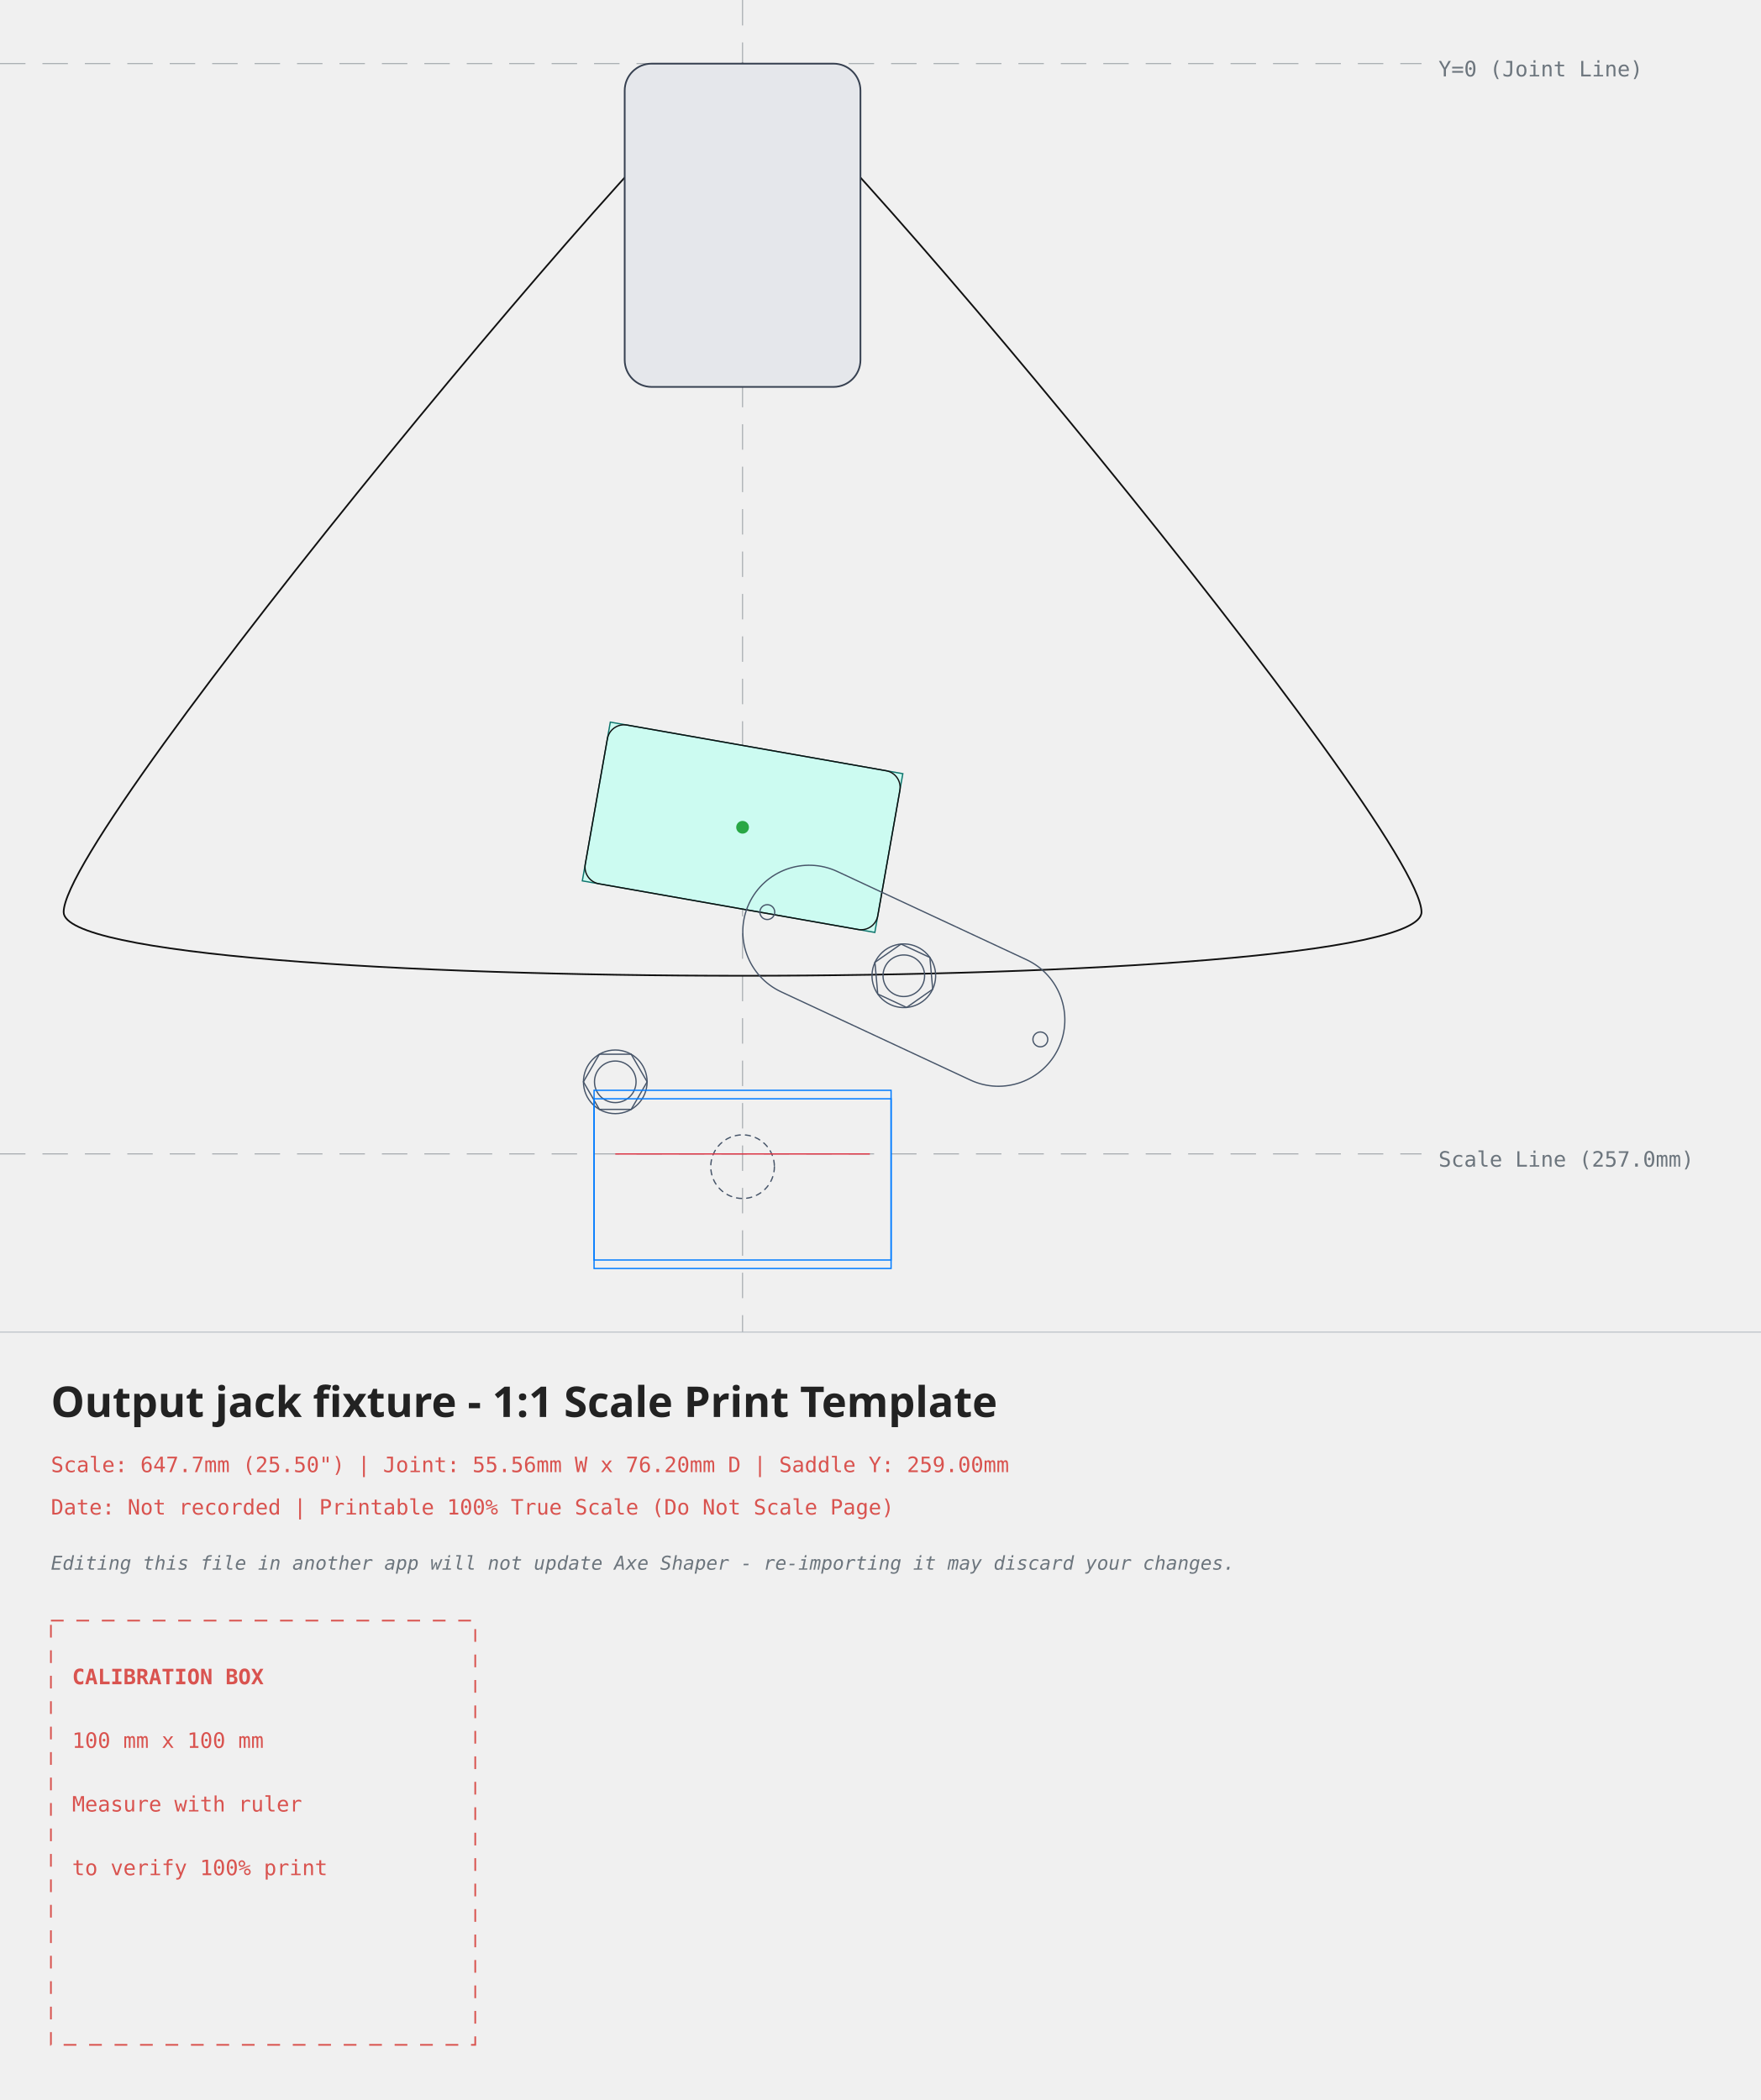
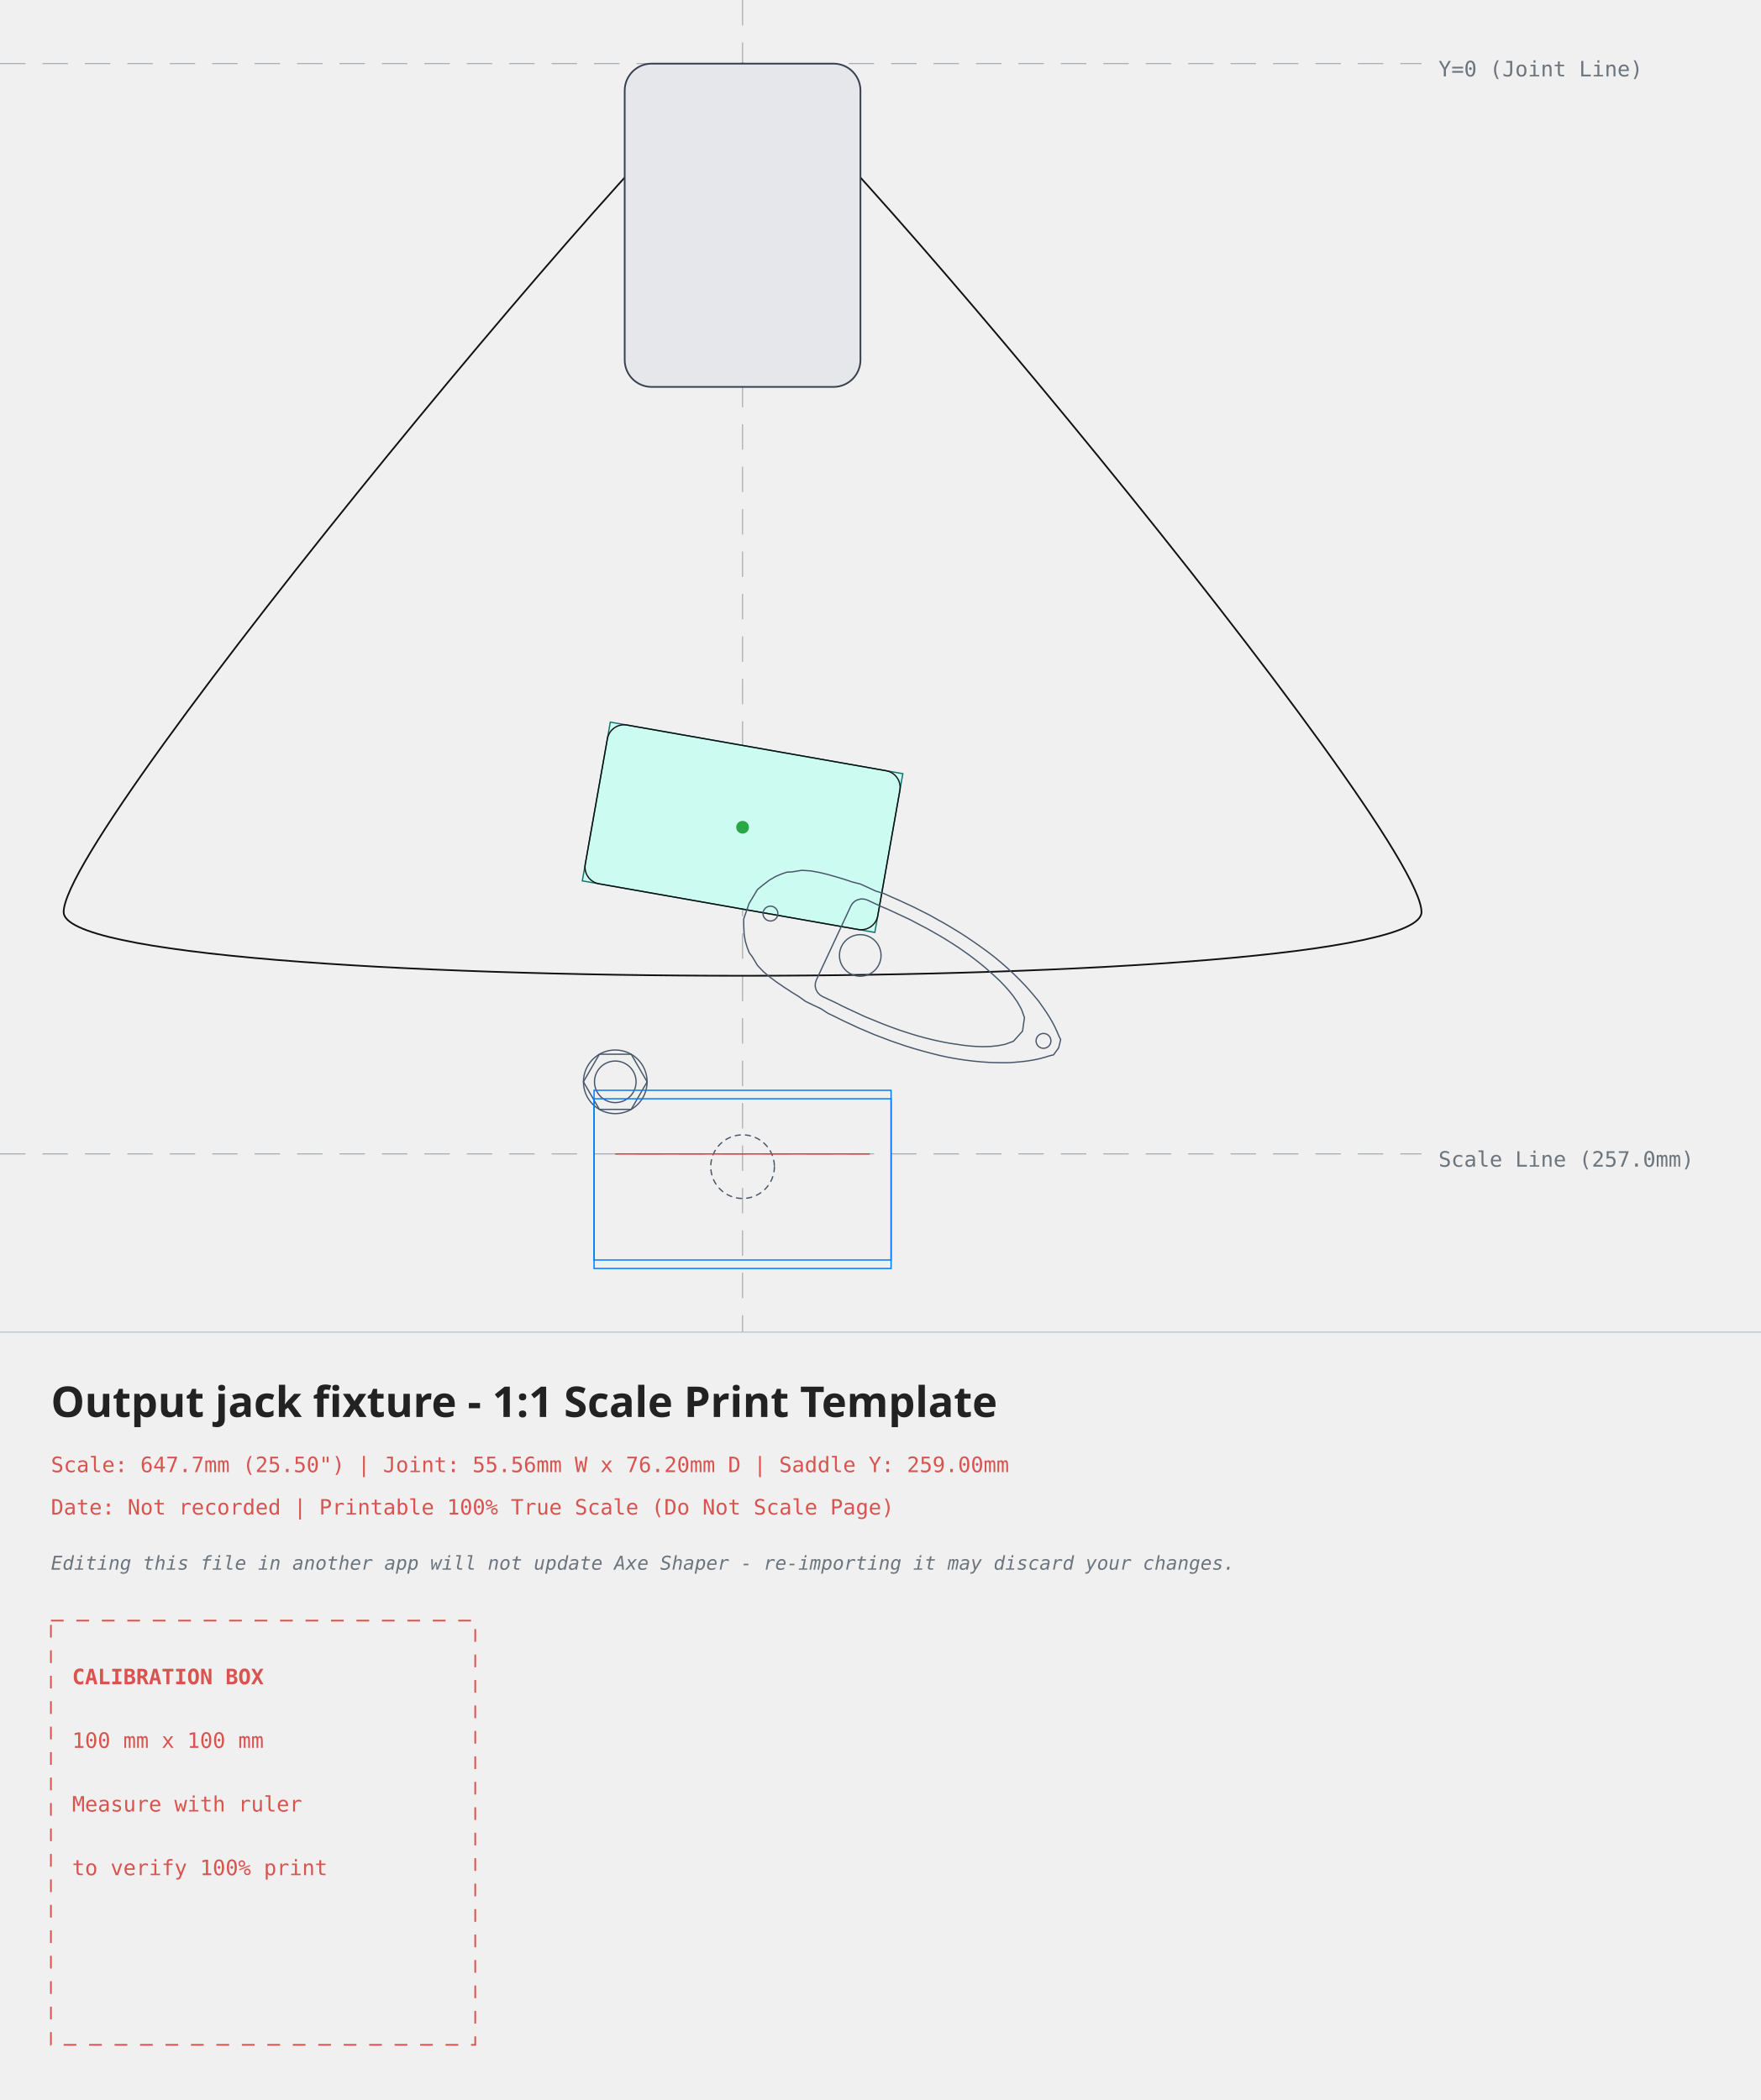
<svg xmlns="http://www.w3.org/2000/svg" width="415.00mm" height="495.00mm" viewBox="-175.00 -15.00 415.00 495.00">
  <style>
.outline{fill:none;stroke:#111;stroke-width:0.40;stroke-linecap:round;stroke-linejoin:round}
.edge-inset{fill:none;stroke:#555;stroke-width:0.30;stroke-dasharray:3 2}
.neck-pocket{fill:#e5e7eb;stroke:#374151;stroke-width:0.40}
.pickup-rout{fill:#ccfbf1;stroke:#0f766e;stroke-width:0.30}
.pickup-cover{fill:none;stroke:#111;stroke-width:0.30}
.control-outline{fill:none;stroke:#475569;stroke-width:0.30}
.control-body{fill:none;stroke:#475569;stroke-width:0.30;stroke-dasharray:1.20 1.20;stroke-linecap:round}
.control-slot{fill:none;stroke:#475569;stroke-width:0.6;stroke-linecap:round}
.control-lever{fill:none;stroke:#475569;stroke-width:0.8;stroke-linecap:round}
.control-cap{fill:none;stroke:#475569;stroke-width:0.30}
.bridge-rout{fill:none;stroke:#007bff;stroke-width:0.30}
.back-route{fill:#f3e8ff;stroke:#7e22ce;stroke-width:0.30;stroke-dasharray:3.00 2.00}
.front-route{fill:#ccfbf1;stroke:#0f766e;stroke-width:0.30}
.pickguard{fill:#fff;fill-opacity:0.35;stroke:#6b7280;stroke-width:0.30}
.center-axis{fill:none;stroke:#6c757d;stroke-width:0.20;stroke-dasharray:6 4;opacity:0.7}
.bridge-reference{fill:none;stroke:#dc3545;stroke-width:0.30}
.mounting-hole{fill:#007bff;stroke:none}
.calibration-box{fill:none;stroke:#d9534f;stroke-width:0.40;stroke-dasharray:3 3}
.band-rule{fill:none;stroke:#adb5bd;stroke-width:0.20}
.text-label{font-family:monospace,sans-serif;font-size:5px;fill:#d9534f}
.disclaimer-label{font-family:monospace,sans-serif;font-size:4.5px;font-style:italic;fill:#6c757d}
.axis-label{font-family:monospace,sans-serif;font-size:5px;fill:#6c757d}
.title-label{font-family:sans-serif;font-size:10px;font-weight:bold;fill:#222}
</style>
  <g id="guides">
    <line class="center-axis" x1="0" y1="-15.00" x2="0" y2="299.00" />
    <line class="center-axis" x1="-175.00" y1="0" x2="160.00" y2="0" />
    <text class="axis-label" x="164.00" y="3">Y=0 (Joint Line)</text>
    <line class="center-axis" x1="-175.00" y1="257.00" x2="160.00" y2="257.00" stroke="#007bff" />
    <text class="axis-label" x="164.00" y="260.00" fill="#007bff">Scale Line (257.0mm)</text>
  </g>
  <g id="body">
    <path class="outline" d="M 0.00 0.00 C 10.00 0.00, 160.00 180.00, 160.00 200.00 C 160.00 220.00, -160.00 220.00, -160.00 200.00 C -160.00 180.00, -10.00 0.00, 0.00 0.00 Z" />
  </g>
  <g id="neck-pocket">
    <rect class="neck-pocket" x="-27.78" y="0" width="55.56" height="76.20" rx="6.35" />
  </g>
  <g id="pickups">
    <g transform="rotate(10.00 0.00 180.00)">
      <path class="pickup-rout" d="M -35.00 161.00 C -35.00 161.00, 35.00 161.00, 35.00 161.00 C 35.00 161.00, 35.00 199.00, 35.00 199.00 C 35.00 199.00, -35.00 199.00, -35.00 199.00 C -35.00 199.00, -35.00 161.00, -35.00 161.00 Z" />
      <rect class="pickup-cover" x="-35.00" y="161.00" width="70.00" height="38.00" rx="4.00" ry="4.00" />
      <circle cx="0.00" cy="180.00" r="1.5" fill="#28a745" />
    </g>
  </g>
  <g id="control-jacks">
    <g transform="translate(38.00 215.00) rotate(25.00)" data-jack-style="strat_plate">
-       <rect class="control-outline" x="-40.25" y="-15.65" width="80.50" height="31.30" rx="15.65" />
-       <circle class="control-outline" cx="-35.50" cy="0.00" r="1.75" />
-       <circle class="control-outline" cx="35.50" cy="0.00" r="1.75" />
-       <circle class="control-outline" cx="0" cy="0" r="7.50" />
-       <polygon class="control-outline" points="7.51,0.00 3.75,6.50 -3.75,6.50 -7.51,0.00 -3.75,-6.50 3.75,-6.50" />
-       <circle class="control-outline" cx="0" cy="0" r="4.90" />
+       <polygon class="control-outline" points="-40.25,-0.00 -39.85,-3.84 -39.26,-5.09 -38.26,-7.01 -37.27,-8.44 -36.27,-9.55 -35.28,-10.50 -34.29,-11.01 -32.30,-12.36 -30.31,-13.14 -28.32,-13.66 -26.34,-14.06 -24.35,-14.38 -22.36,-14.67 -20.37,-14.90 -18.39,-15.27 -16.40,-15.29 -14.41,-15.30 -12.42,-15.58 -10.44,-15.60 -8.45,-15.65 -6.46,-15.65 -4.47,-15.65 -2.48,-15.58 -0.50,-15.52 1.49,-15.37 3.48,-15.23 5.47,-15.03 7.45,-14.81 9.44,-14.54 11.43,-14.22 13.42,-13.87 15.40,-13.49 17.39,-13.05 19.38,-12.53 21.37,-11.95 23.35,-11.31 25.34,-10.60 27.33,-9.82 29.32,-8.94 31.31,-8.00 33.29,-6.87 34.29,-6.27 35.28,-5.63 36.27,-4.94 37.27,-4.19 38.26,-3.35 39.26,-2.45 39.85,-2.00 40.25,-0.00 39.85,2.00 39.26,2.45 38.26,3.35 37.27,4.19 36.27,4.94 35.28,5.63 34.29,6.27 33.29,6.87 31.31,8.00 29.32,8.94 27.33,9.82 25.34,10.60 23.35,11.31 21.37,11.95 19.38,12.53 17.39,13.05 15.40,13.49 13.42,13.87 11.43,14.22 9.44,14.54 7.45,14.81 5.47,15.03 3.48,15.23 1.49,15.37 -0.50,15.52 -2.48,15.58 -4.47,15.65 -6.46,15.65 -8.45,15.65 -10.44,15.60 -12.42,15.58 -14.41,15.30 -16.40,15.29 -18.39,15.27 -20.37,14.90 -22.36,14.67 -24.35,14.38 -26.34,14.06 -28.32,13.66 -30.31,13.14 -32.30,12.36 -34.29,11.01 -35.28,10.50 -36.27,9.55 -37.27,8.44 -38.26,7.01 -39.26,5.09 -39.85,3.84" />
+       <polygon class="control-outline" points="-18.26,-9.66 -18.16,-10.40 -17.86,-11.10 -17.38,-11.69 -16.77,-12.16 -16.05,-12.44 -15.28,-12.54 -14.78,-12.54 -13.29,-12.54 -11.80,-12.54 -10.31,-12.60 -8.82,-12.61 -7.32,-12.61 -5.83,-12.61 -4.34,-12.61 -2.85,-12.54 -1.36,-12.46 0.13,-12.40 1.62,-12.29 3.11,-12.17 4.60,-12.03 6.09,-11.85 7.58,-11.66 9.07,-11.44 10.56,-11.18 12.06,-10.90 13.55,-10.58 15.04,-10.23 16.53,-9.85 18.02,-9.40 19.51,-8.96 21.00,-8.47 22.49,-7.90 23.98,-7.26 25.47,-6.52 26.96,-5.64 28.45,-4.57 29.94,-3.07 30.87,-0.00 29.94,3.07 28.45,4.57 26.96,5.64 25.47,6.52 23.98,7.26 22.49,7.90 21.00,8.47 19.51,8.96 18.02,9.40 16.53,9.85 15.04,10.23 13.55,10.58 12.06,10.90 10.56,11.18 9.07,11.44 7.58,11.66 6.09,11.85 4.60,12.03 3.11,12.17 1.62,12.29 0.13,12.40 -1.36,12.46 -2.85,12.54 -4.34,12.61 -5.83,12.61 -7.32,12.61 -8.82,12.61 -10.31,12.60 -11.80,12.54 -13.29,12.54 -14.78,12.54 -15.28,12.54 -16.05,12.44 -16.77,12.16 -17.38,11.69 -17.86,11.10 -18.16,10.40 -18.26,9.66" />
+       <circle class="control-outline" cx="-34.68" cy="0.00" r="1.75" />
+       <circle class="control-outline" cx="36.32" cy="0.00" r="1.75" />
+       <circle class="control-outline" cx="-11.33" cy="0.00" r="4.90" />
    </g>
    <g transform="translate(-30.00 240.00)" data-jack-style="direct">
      <circle class="control-outline" cx="0" cy="0" r="7.50" />
      <polygon class="control-outline" points="7.51,0.00 3.75,6.50 -3.75,6.50 -7.51,0.00 -3.75,-6.50 3.75,-6.50" />
      <circle class="control-outline" cx="0" cy="0" r="4.90" />
    </g>
    <g transform="translate(0.00 260.00)" data-jack-style="side_mounted">
      <circle class="control-body" cx="0" cy="0" r="7.50" />
    </g>
  </g>
  <g id="bridge">
    <path class="bridge-rout" d="M -35.00 242.00 L 35.00 242.00 L 35.00 282.00 L -35.00 282.00 Z" />
    <path class="bridge-rout" d="M -35.00 244.00 L 35.00 244.00 L 35.00 284.00 L -35.00 284.00 Z" />
    <line class="bridge-reference" x1="-30.00" y1="257.00" x2="30.00" y2="257.00" />
  </g>
  <g id="information-band">
    <line class="band-rule" x1="-175.00" y1="299.00" x2="240.00" y2="299.00" />
    <text class="title-label" x="-163.00" y="319.00">Output jack fixture - 1:1 Scale Print Template</text>
    <text class="text-label" x="-163.00" y="332.00">Scale: 647.7mm (25.50") | Joint: 55.56mm W x 76.20mm D | Saddle Y: 259.00mm</text>
    <text class="text-label" x="-163.00" y="342.00">Date: Not recorded | Printable 100% True Scale (Do Not Scale Page)</text>
    <text class="disclaimer-label" x="-163.00" y="355.00">Editing this file in another app will not update Axe Shaper - re-importing it may discard your changes.</text>
    <g id="calibration" transform="translate(-163.00 367.00)">
      <rect class="calibration-box" x="0" y="0" width="100" height="100" />
      <text class="text-label" x="5" y="15" font-weight="bold">CALIBRATION BOX</text>
      <text class="text-label" x="5" y="30">100 mm x 100 mm</text>
      <text class="text-label" x="5" y="45">Measure with ruler</text>
      <text class="text-label" x="5" y="60">to verify 100% print</text>
    </g>
  </g>
</svg>
